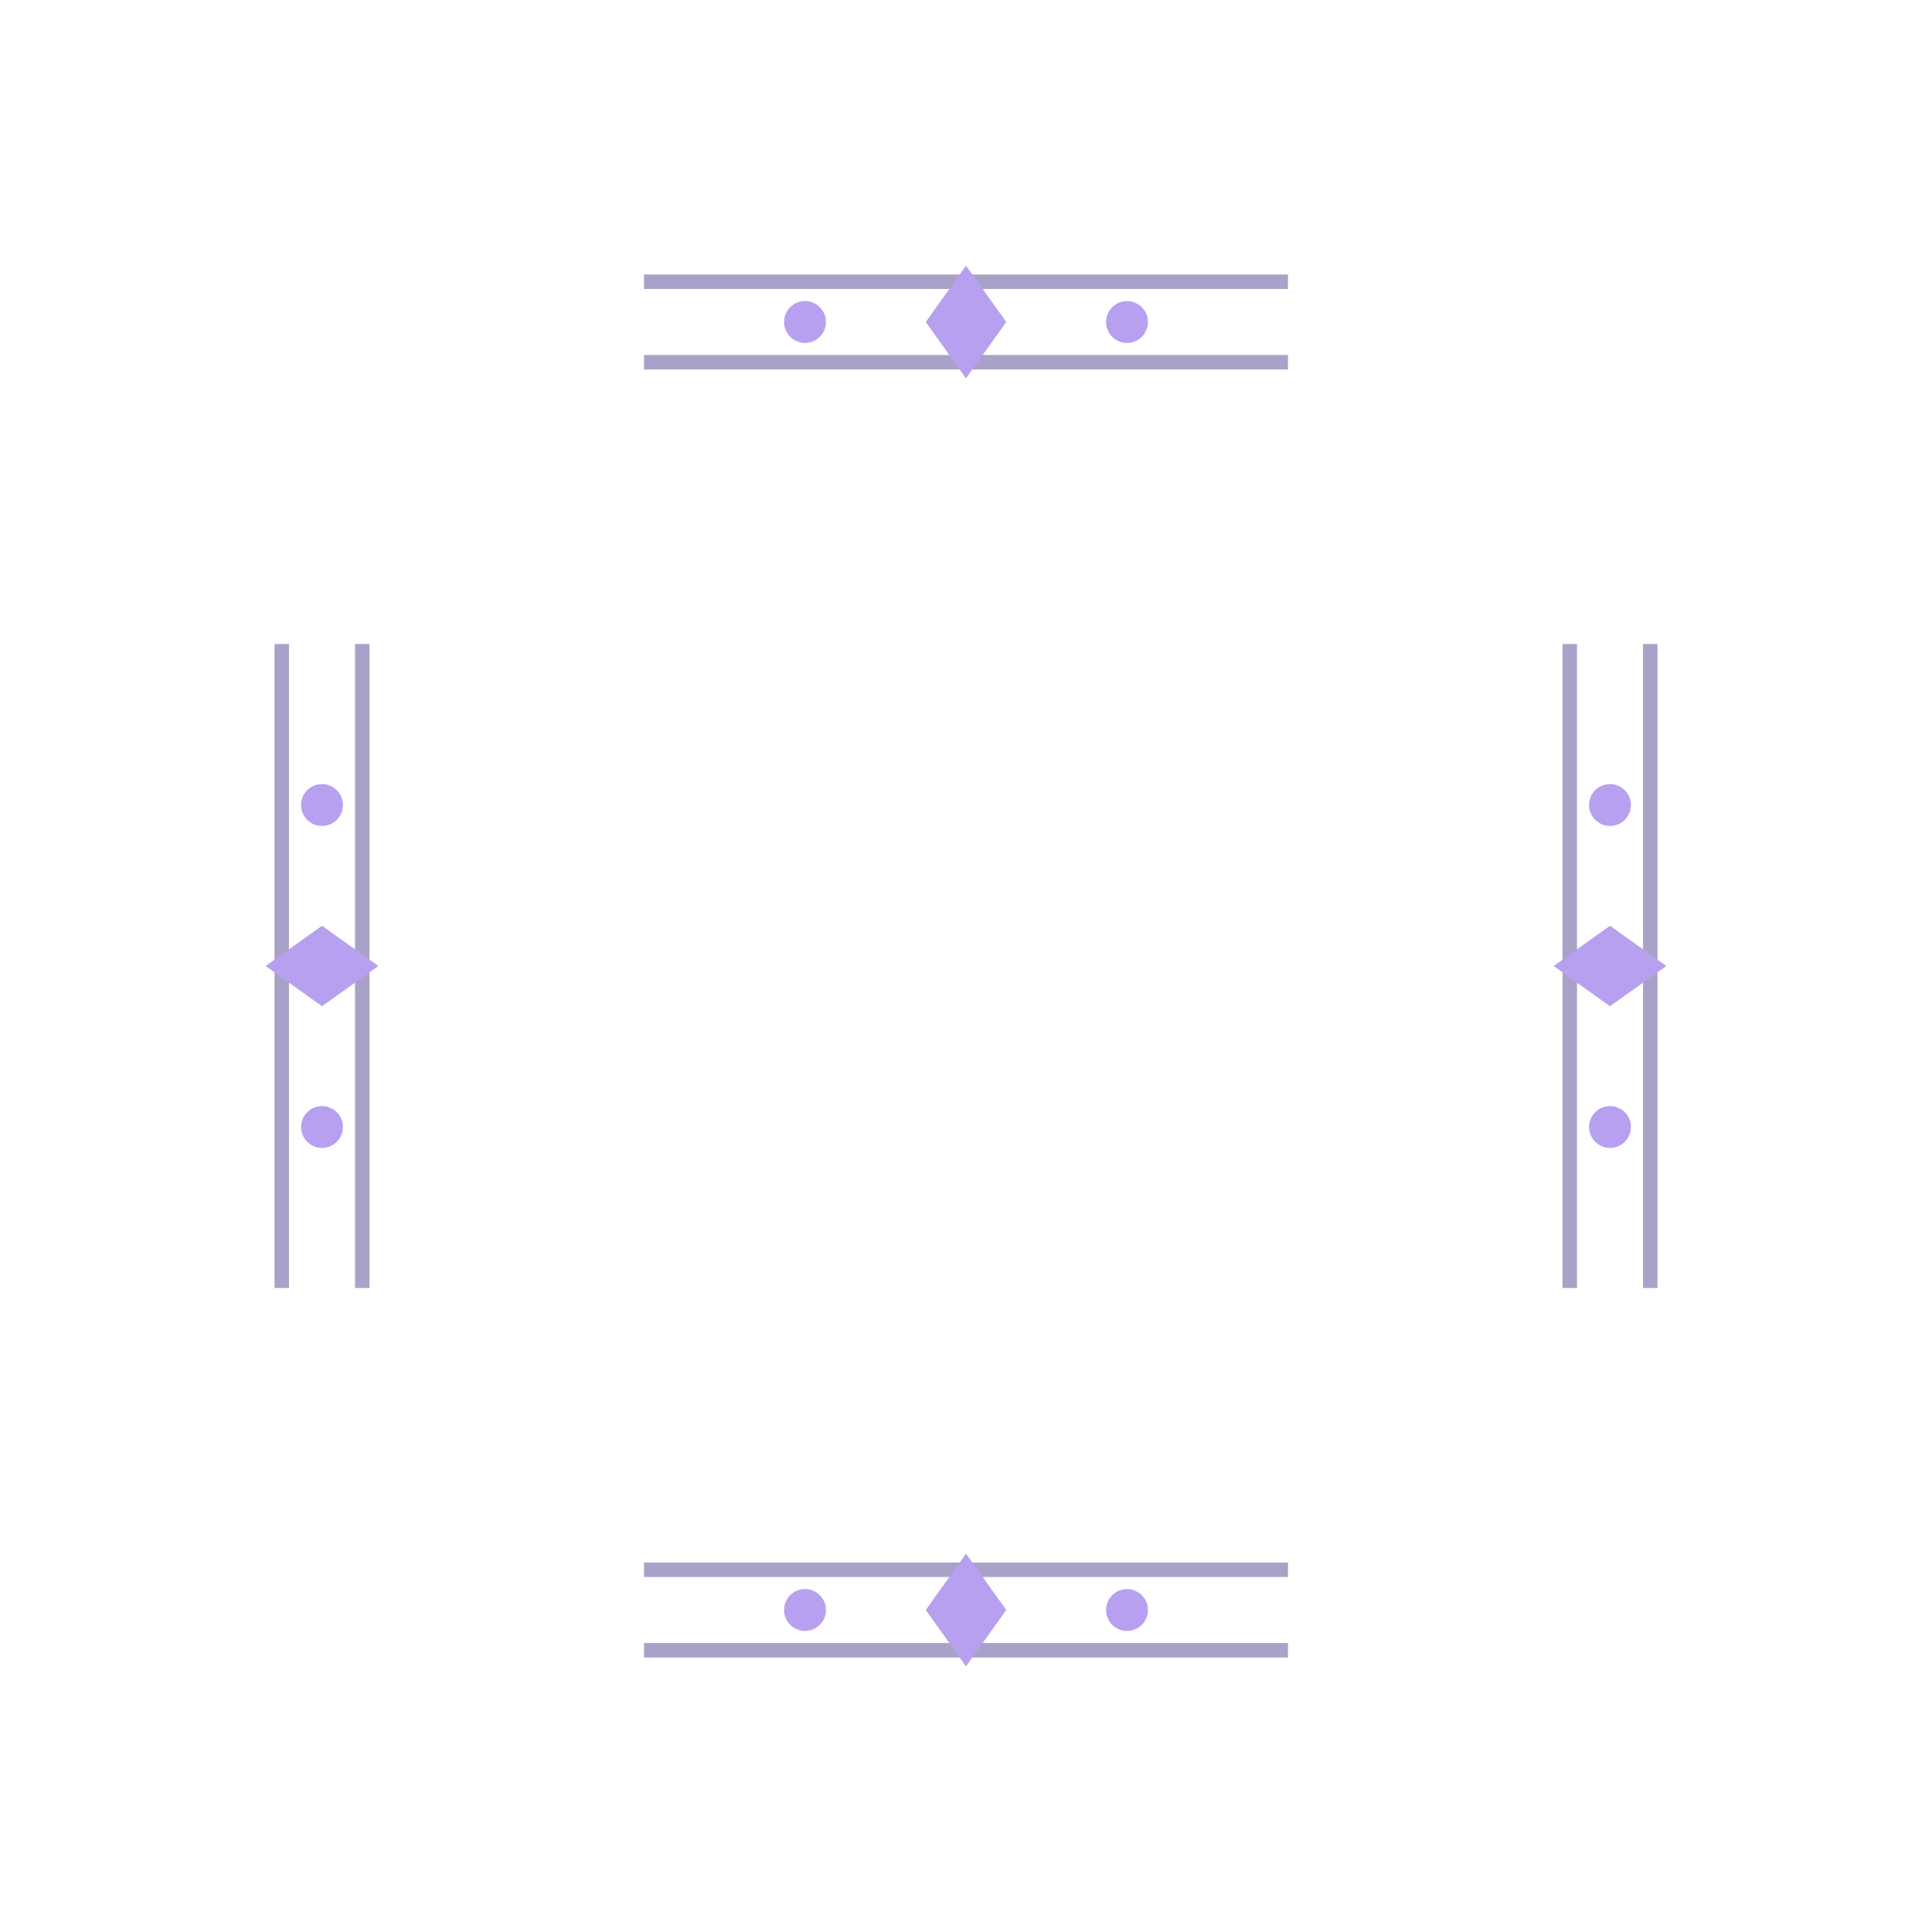
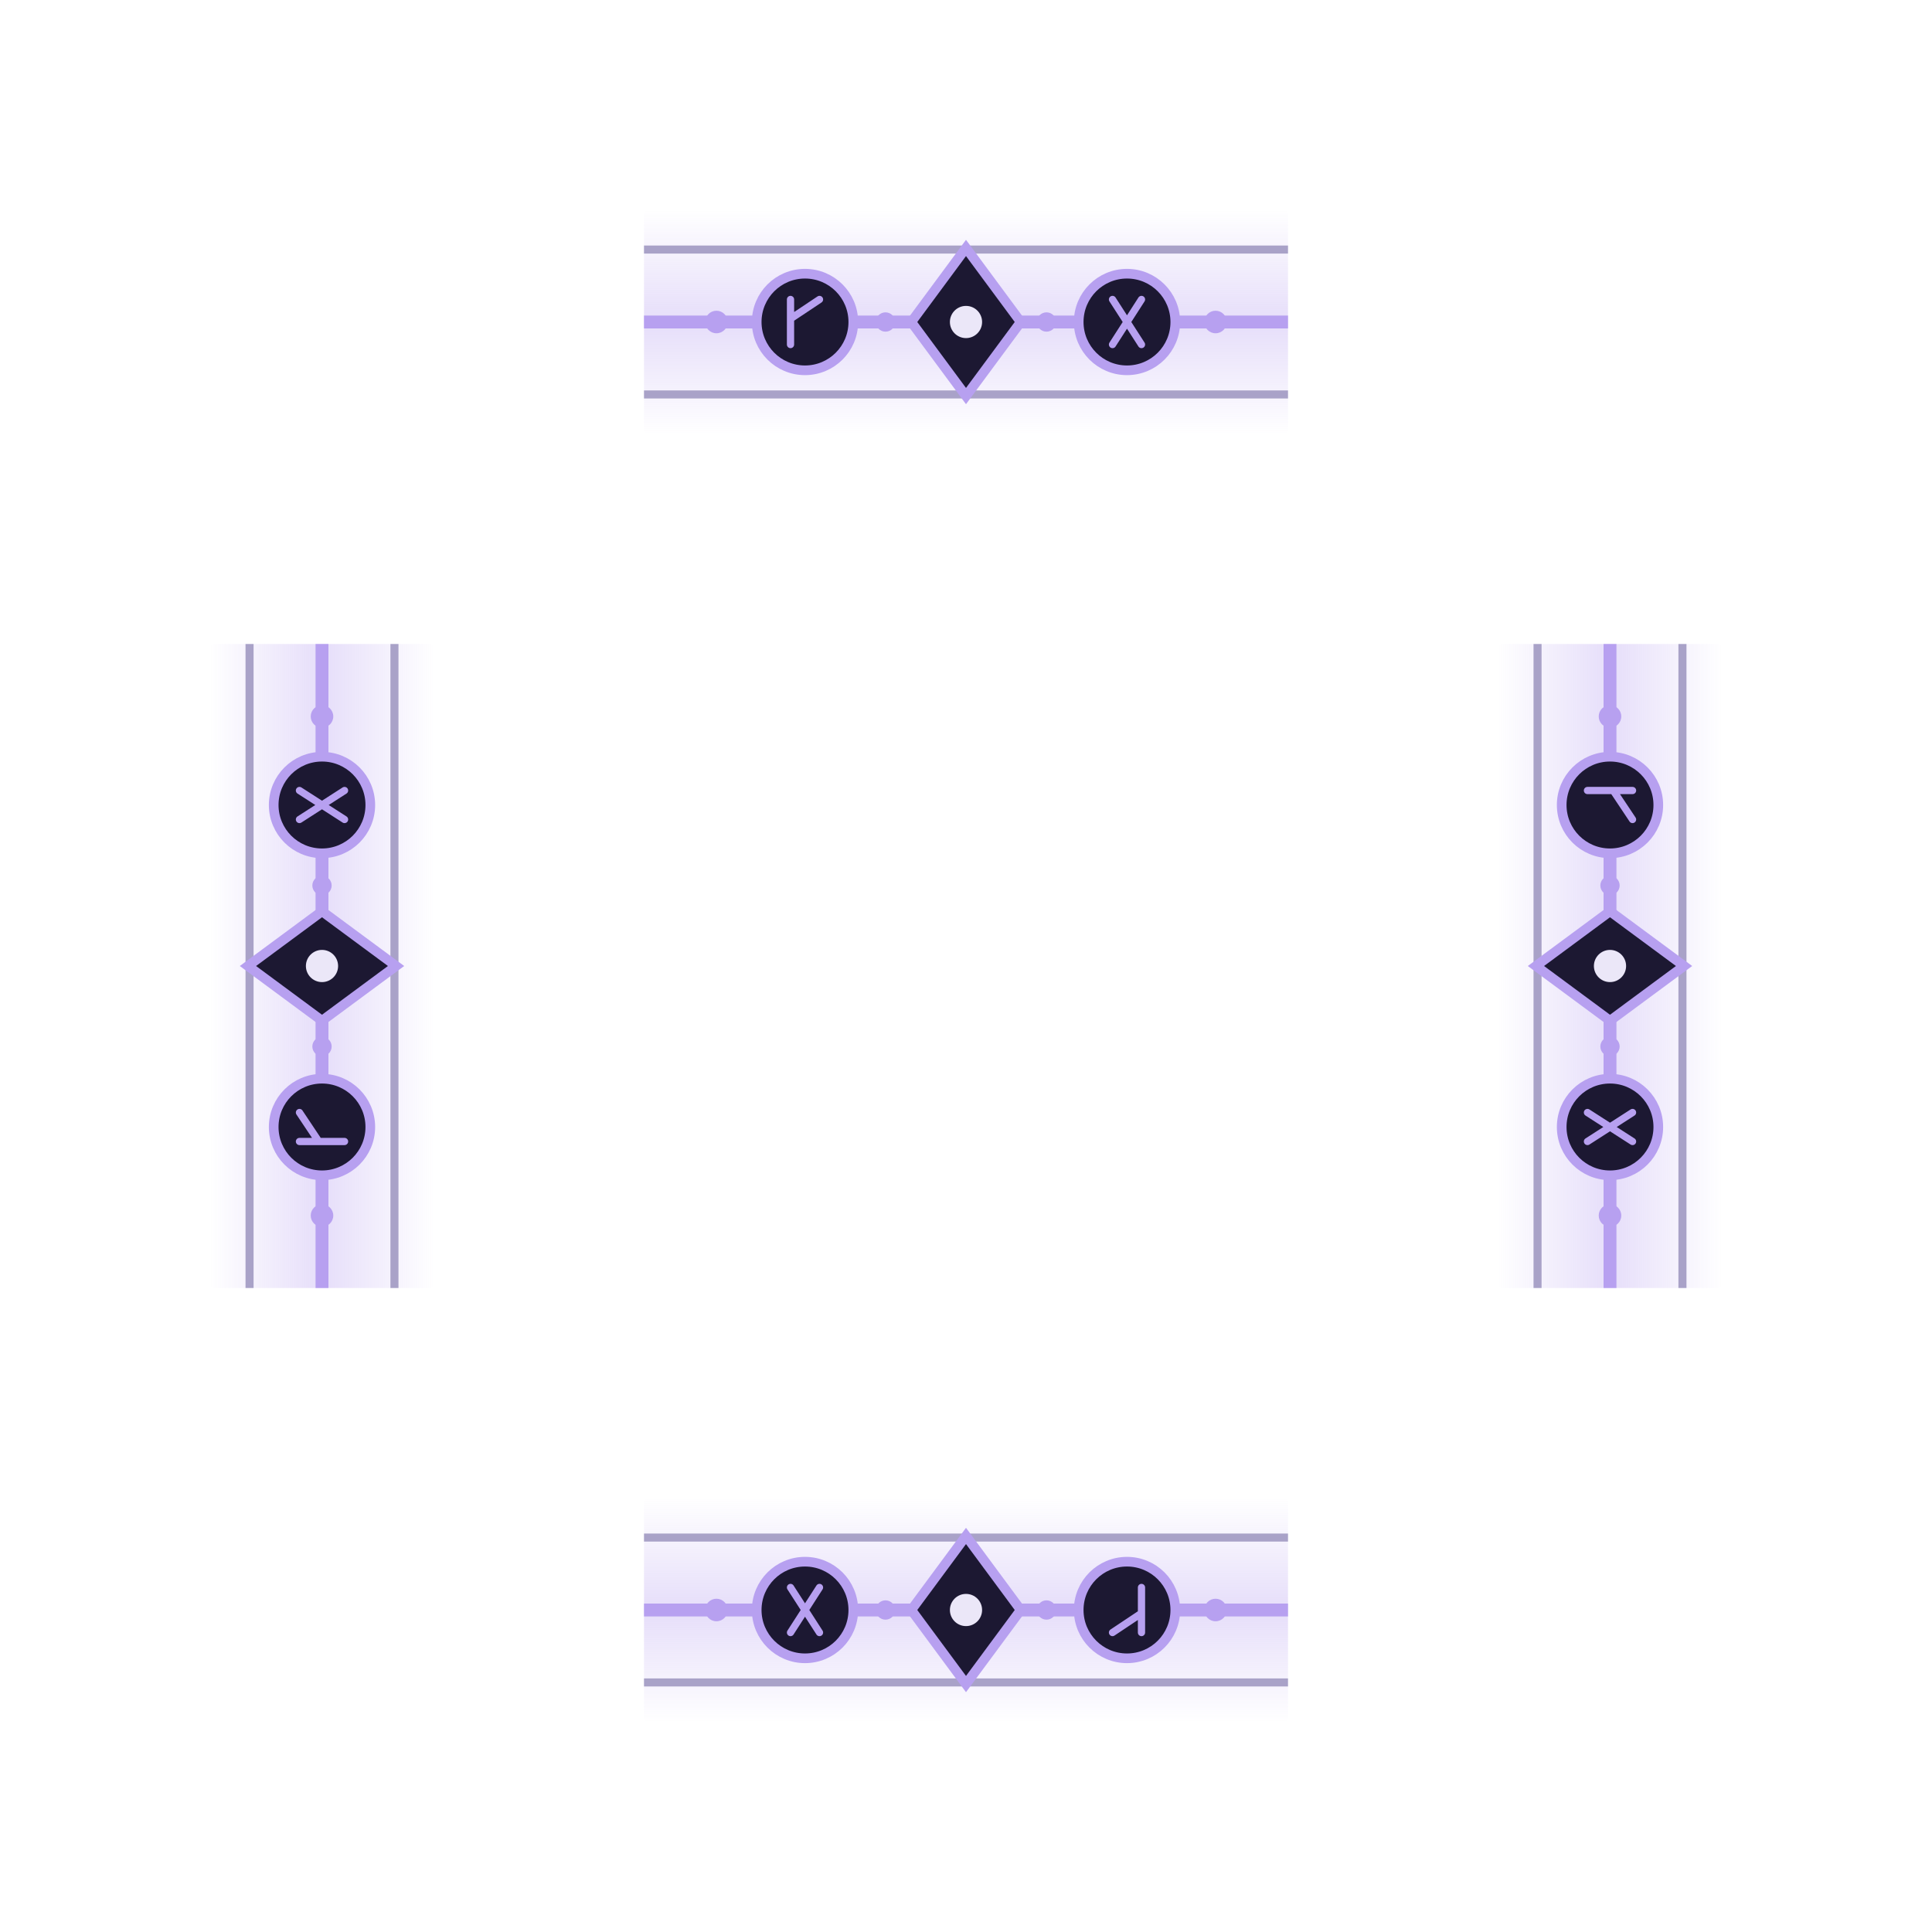
<svg xmlns="http://www.w3.org/2000/svg" viewBox="0 0 120 120" width="120" height="120">
+   <defs>
+     <radialGradient id="mg">
+       <stop offset="0" stop-color="#b7a0f0" stop-opacity="0.55" />
+       <stop offset="0.6" stop-color="#b7a0f0" stop-opacity="0.18" />
+       <stop offset="1" stop-color="#b7a0f0" stop-opacity="0" />
+     </radialGradient>
+     <linearGradient id="mb" x1="0" y1="0" x2="0" y2="1">
+       <stop offset="0" stop-color="#b7a0f0" stop-opacity="0" />
+       <stop offset="0.5" stop-color="#b7a0f0" stop-opacity="0.35" />
+       <stop offset="1" stop-color="#b7a0f0" stop-opacity="0" />
+     </linearGradient>
+   </defs>
  <g transform="rotate(0 60 60)">
-     <g stroke="#a9a2c8" stroke-width="0.9">
-       <line x1="40" y1="17.5" x2="80" y2="17.5" />
-       <line x1="40" y1="22.5" x2="80" y2="22.5" />
+     <rect x="40" y="13" width="40" height="14" fill="url(#mb)" />
+     <g stroke="#a9a2c8" stroke-width="0.5">
+       <line x1="40" y1="15.5" x2="80" y2="15.5" />
+       <line x1="40" y1="24.5" x2="80" y2="24.5" />
    </g>
+     <line x1="40" y1="20" x2="80" y2="20" stroke="#b7a0f0" stroke-width="0.8" />
+     <g fill="#1c1832" stroke="#b7a0f0" stroke-width="0.6">
+       <circle cx="50" cy="20" r="3" />
+       <circle cx="70" cy="20" r="3" />
+       <path d="M60 15.4 L63.4 20 L60 24.6 L56.6 20 Z" />
+     </g>
+     <g fill="none" stroke="#b7a0f0" stroke-width="0.45" stroke-linecap="round">
+       <path transform="translate(50 20)" d="M-0.9 -1.4 V1.4 M-0.9 -0.2 L0.9 -1.4" />
+       <path transform="translate(70 20)" d="M-0.9 -1.4 L0.9 1.4 M0.9 -1.4 L-0.9 1.4" />
+     </g>
+     <circle cx="60" cy="20" r="1" fill="#ebe7f8" />
    <g fill="#b7a0f0">
-       <circle cx="50" cy="20" r="1.3" />
-       <path d="M60 16.5 L62.5 20 L60 23.5 L57.5 20 Z" />
-       <circle cx="70" cy="20" r="1.3" />
+       <circle cx="44.5" cy="20" r="0.7" />
+       <circle cx="55" cy="20" r="0.6" />
+       <circle cx="65" cy="20" r="0.6" />
+       <circle cx="75.5" cy="20" r="0.7" />
    </g>
  </g>
  <g transform="rotate(90 60 60)">
-     <g stroke="#a9a2c8" stroke-width="0.9">
-       <line x1="40" y1="17.5" x2="80" y2="17.5" />
-       <line x1="40" y1="22.5" x2="80" y2="22.5" />
+     <rect x="40" y="13" width="40" height="14" fill="url(#mb)" />
+     <g stroke="#a9a2c8" stroke-width="0.5">
+       <line x1="40" y1="15.5" x2="80" y2="15.5" />
+       <line x1="40" y1="24.5" x2="80" y2="24.5" />
    </g>
+     <line x1="40" y1="20" x2="80" y2="20" stroke="#b7a0f0" stroke-width="0.8" />
+     <g fill="#1c1832" stroke="#b7a0f0" stroke-width="0.6">
+       <circle cx="50" cy="20" r="3" />
+       <circle cx="70" cy="20" r="3" />
+       <path d="M60 15.4 L63.4 20 L60 24.6 L56.6 20 Z" />
+     </g>
+     <g fill="none" stroke="#b7a0f0" stroke-width="0.45" stroke-linecap="round">
+       <path transform="translate(50 20)" d="M-0.9 -1.4 V1.4 M-0.9 -0.2 L0.9 -1.4" />
+       <path transform="translate(70 20)" d="M-0.9 -1.4 L0.9 1.4 M0.9 -1.4 L-0.9 1.4" />
+     </g>
+     <circle cx="60" cy="20" r="1" fill="#ebe7f8" />
    <g fill="#b7a0f0">
-       <circle cx="50" cy="20" r="1.3" />
-       <path d="M60 16.5 L62.5 20 L60 23.5 L57.5 20 Z" />
-       <circle cx="70" cy="20" r="1.3" />
+       <circle cx="44.5" cy="20" r="0.7" />
+       <circle cx="55" cy="20" r="0.6" />
+       <circle cx="65" cy="20" r="0.6" />
+       <circle cx="75.5" cy="20" r="0.7" />
    </g>
  </g>
  <g transform="rotate(180 60 60)">
-     <g stroke="#a9a2c8" stroke-width="0.9">
-       <line x1="40" y1="17.5" x2="80" y2="17.5" />
-       <line x1="40" y1="22.5" x2="80" y2="22.5" />
+     <rect x="40" y="13" width="40" height="14" fill="url(#mb)" />
+     <g stroke="#a9a2c8" stroke-width="0.5">
+       <line x1="40" y1="15.5" x2="80" y2="15.5" />
+       <line x1="40" y1="24.5" x2="80" y2="24.5" />
    </g>
+     <line x1="40" y1="20" x2="80" y2="20" stroke="#b7a0f0" stroke-width="0.8" />
+     <g fill="#1c1832" stroke="#b7a0f0" stroke-width="0.6">
+       <circle cx="50" cy="20" r="3" />
+       <circle cx="70" cy="20" r="3" />
+       <path d="M60 15.4 L63.4 20 L60 24.6 L56.6 20 Z" />
+     </g>
+     <g fill="none" stroke="#b7a0f0" stroke-width="0.45" stroke-linecap="round">
+       <path transform="translate(50 20)" d="M-0.9 -1.4 V1.4 M-0.9 -0.2 L0.9 -1.4" />
+       <path transform="translate(70 20)" d="M-0.9 -1.4 L0.9 1.4 M0.9 -1.4 L-0.9 1.4" />
+     </g>
+     <circle cx="60" cy="20" r="1" fill="#ebe7f8" />
    <g fill="#b7a0f0">
-       <circle cx="50" cy="20" r="1.3" />
-       <path d="M60 16.5 L62.5 20 L60 23.5 L57.5 20 Z" />
-       <circle cx="70" cy="20" r="1.3" />
+       <circle cx="44.5" cy="20" r="0.7" />
+       <circle cx="55" cy="20" r="0.6" />
+       <circle cx="65" cy="20" r="0.6" />
+       <circle cx="75.5" cy="20" r="0.7" />
    </g>
  </g>
  <g transform="rotate(270 60 60)">
-     <g stroke="#a9a2c8" stroke-width="0.9">
-       <line x1="40" y1="17.5" x2="80" y2="17.5" />
-       <line x1="40" y1="22.5" x2="80" y2="22.5" />
+     <rect x="40" y="13" width="40" height="14" fill="url(#mb)" />
+     <g stroke="#a9a2c8" stroke-width="0.5">
+       <line x1="40" y1="15.5" x2="80" y2="15.5" />
+       <line x1="40" y1="24.5" x2="80" y2="24.5" />
    </g>
+     <line x1="40" y1="20" x2="80" y2="20" stroke="#b7a0f0" stroke-width="0.8" />
+     <g fill="#1c1832" stroke="#b7a0f0" stroke-width="0.6">
+       <circle cx="50" cy="20" r="3" />
+       <circle cx="70" cy="20" r="3" />
+       <path d="M60 15.4 L63.4 20 L60 24.6 L56.6 20 Z" />
+     </g>
+     <g fill="none" stroke="#b7a0f0" stroke-width="0.45" stroke-linecap="round">
+       <path transform="translate(50 20)" d="M-0.9 -1.4 V1.4 M-0.9 -0.2 L0.9 -1.4" />
+       <path transform="translate(70 20)" d="M-0.9 -1.4 L0.9 1.4 M0.9 -1.4 L-0.9 1.4" />
+     </g>
+     <circle cx="60" cy="20" r="1" fill="#ebe7f8" />
    <g fill="#b7a0f0">
-       <circle cx="50" cy="20" r="1.3" />
-       <path d="M60 16.5 L62.5 20 L60 23.5 L57.5 20 Z" />
-       <circle cx="70" cy="20" r="1.3" />
+       <circle cx="44.5" cy="20" r="0.7" />
+       <circle cx="55" cy="20" r="0.6" />
+       <circle cx="65" cy="20" r="0.6" />
+       <circle cx="75.5" cy="20" r="0.7" />
    </g>
  </g>
</svg>
